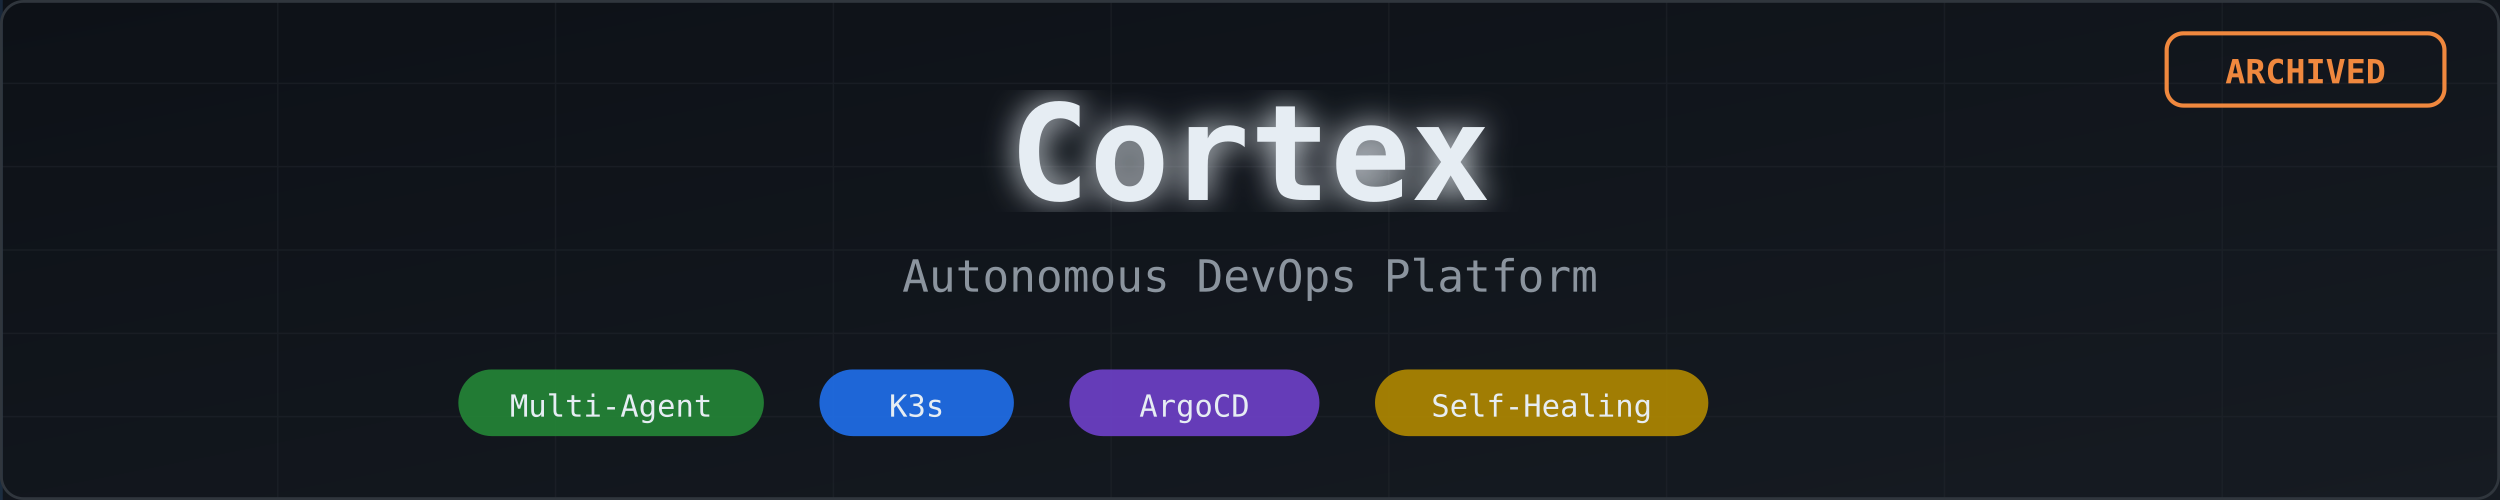
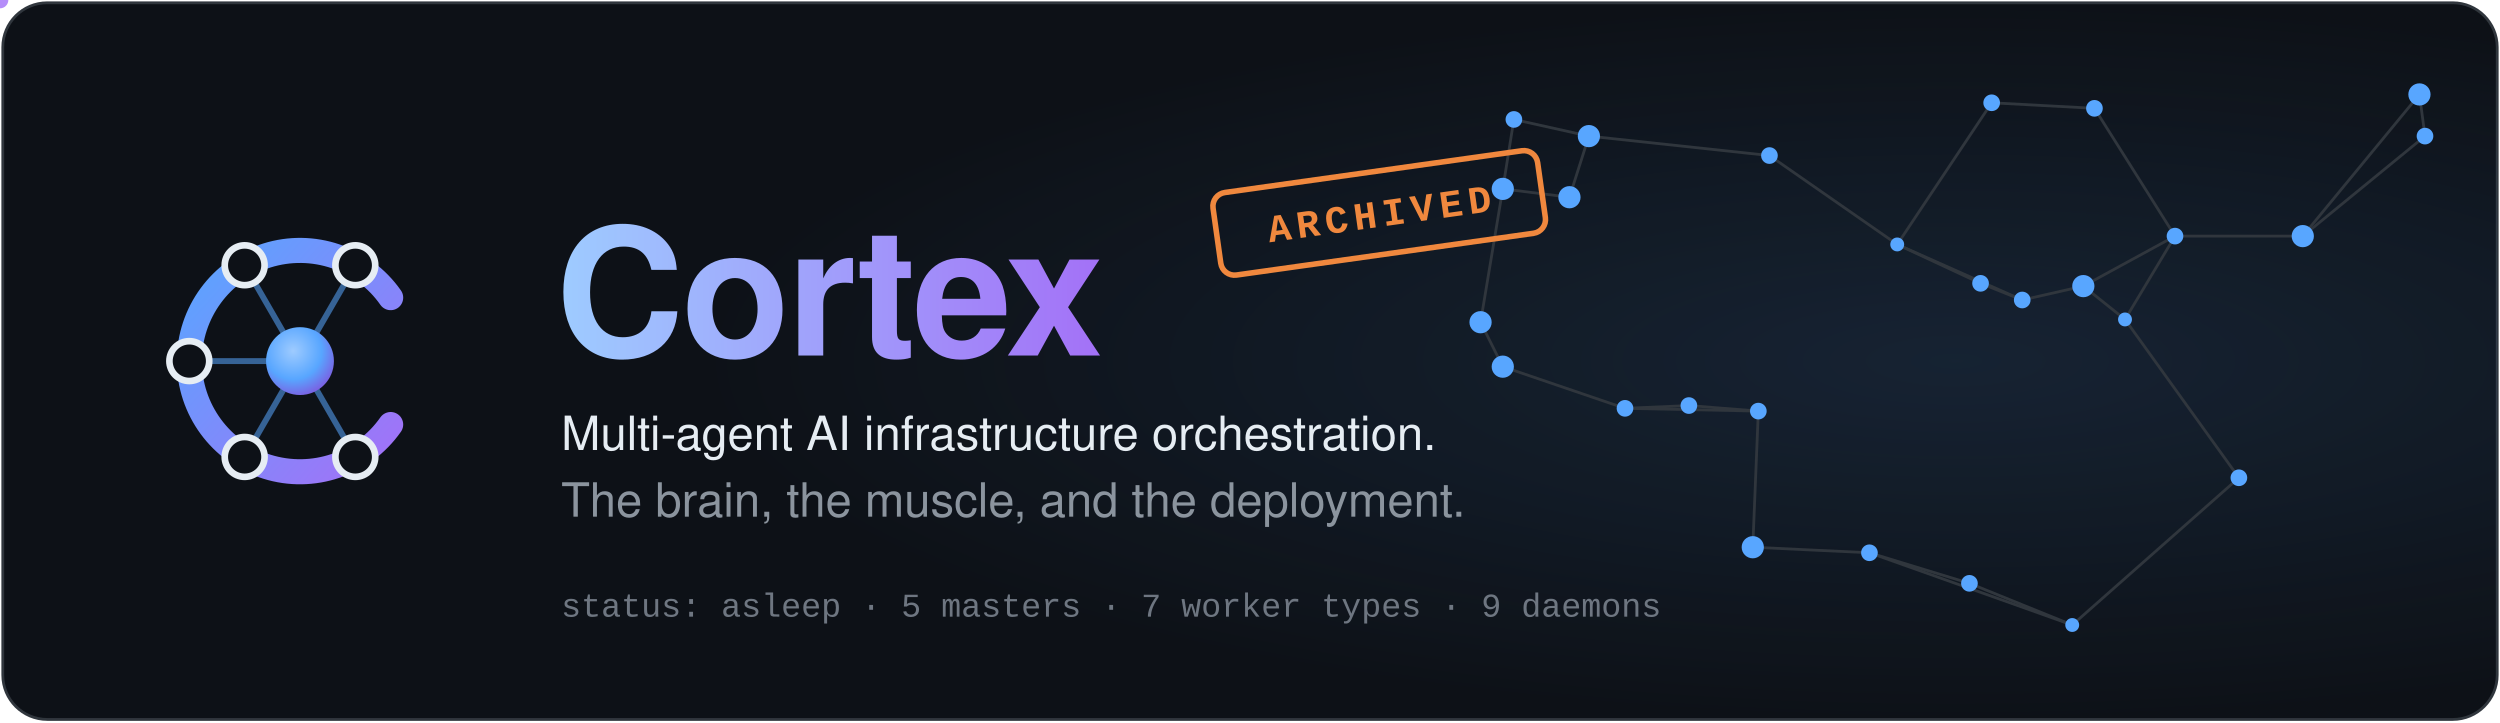
- <svg xmlns="http://www.w3.org/2000/svg" viewBox="0 0 900 180" width="900" height="180">
+ <svg xmlns="http://www.w3.org/2000/svg" viewBox="0 0 900 260" width="900" height="260" role="img" aria-labelledby="t d">
  <defs>
-     <linearGradient id="bg" x1="0" y1="0" x2="1" y2="1">
-       <stop offset="0%" stop-color="#0d1117" />
-       <stop offset="100%" stop-color="#161b22" />
+     <linearGradient id="ring" x1="0" y1="0" x2="1" y2="1">
+       <stop offset="0" stop-color="#58a6ff" />
+       <stop offset="1" stop-color="#a371f7" />
    </linearGradient>
-     <filter id="glow">
-       <feGaussianBlur stdDeviation="3" result="blur" />
-       <feMerge>
-         <feMergeNode in="blur" />
-         <feMergeNode in="SourceGraphic" />
-       </feMerge>
-     </filter>
-     <filter id="textGlow">
-       <feGaussianBlur stdDeviation="6" result="blur" />
-       <feMerge>
-         <feMergeNode in="blur" />
-         <feMergeNode in="SourceGraphic" />
-       </feMerge>
-     </filter>
+     <radialGradient id="core" cx="40%" cy="35%" r="70%">
+       <stop offset="0" stop-color="#9ecbff" />
+       <stop offset=".6" stop-color="#58a6ff" />
+       <stop offset="1" stop-color="#7d5be0" />
+     </radialGradient>
+     <radialGradient id="glow" cx="78%" cy="50%" r="50%">
+       <stop offset="0" stop-color="#58a6ff" stop-opacity=".12" />
+       <stop offset="1" stop-color="#58a6ff" stop-opacity="0" />
+     </radialGradient>
+     <linearGradient id="title" x1="0" x2="1">
+       <stop offset="0" stop-color="#9ecbff" />
+       <stop offset="1" stop-color="#a371f7" />
+     </linearGradient>
+     <path id="sig" d="M637 56 L683 88 L717 37 L754 39 L783 85 L750 103 L728 108" />
  </defs>
-   <rect width="900" height="180" fill="url(#bg)" />
-   <g stroke="#21262d" stroke-width="0.5" opacity="0.5">
-     <line x1="0" y1="30" x2="900" y2="30" />
-     <line x1="0" y1="60" x2="900" y2="60" />
-     <line x1="0" y1="90" x2="900" y2="90" />
-     <line x1="0" y1="120" x2="900" y2="120" />
-     <line x1="0" y1="150" x2="900" y2="150" />
-     <line x1="100" y1="0" x2="100" y2="180" />
-     <line x1="200" y1="0" x2="200" y2="180" />
-     <line x1="300" y1="0" x2="300" y2="180" />
-     <line x1="400" y1="0" x2="400" y2="180" />
-     <line x1="500" y1="0" x2="500" y2="180" />
-     <line x1="600" y1="0" x2="600" y2="180" />
-     <line x1="700" y1="0" x2="700" y2="180" />
-     <line x1="800" y1="0" x2="800" y2="180" />
+   <style>
+     .sans{font-family:"Segoe UI",-apple-system,BlinkMacSystemFont,Helvetica,Arial,sans-serif}
+     .mono{font-family:ui-monospace,SFMono-Regular,"SF Mono",Menlo,Consolas,"Liberation Mono",monospace}
+     .n{fill:#58a6ff;animation:breathe 6s ease-in-out infinite}
+     @keyframes breathe{0%,100%{opacity:.15}50%{opacity:.75}}
+     .core{animation:core 6s ease-in-out infinite}
+     @keyframes core{0%,100%{opacity:.55}50%{opacity:1}}
+     @media (prefers-reduced-motion:reduce){*{animation:none!important}.pkt{display:none}}
+   </style>
+   <rect x="1" y="1" width="898" height="258" rx="16" fill="#0d1117" stroke="#30363d" />
+   <rect x="1" y="1" width="898" height="258" rx="16" fill="url(#glow)" />
+   <g stroke="#30363d" stroke-width="1">
+     <line x1="637" y1="56" x2="572" y2="49" />
+     <line x1="637" y1="56" x2="683" y2="88" />
+     <line x1="754" y1="39" x2="717" y2="37" />
+     <line x1="754" y1="39" x2="783" y2="85" />
+     <line x1="713" y1="102" x2="728" y2="108" />
+     <line x1="713" y1="102" x2="683" y2="88" />
+     <line x1="541" y1="132" x2="533" y2="116" />
+     <line x1="541" y1="132" x2="585" y2="147" />
+     <line x1="533" y1="116" x2="541" y2="68" />
+     <line x1="545" y1="43" x2="572" y2="49" />
+     <line x1="545" y1="43" x2="541" y2="68" />
+     <line x1="673" y1="199" x2="746" y2="225" />
+     <line x1="673" y1="199" x2="631" y2="197" />
+     <line x1="673" y1="199" x2="709" y2="210" />
+     <line x1="565" y1="71" x2="572" y2="49" />
+     <line x1="565" y1="71" x2="541" y2="68" />
+     <line x1="746" y1="225" x2="806" y2="172" />
+     <line x1="746" y1="225" x2="709" y2="210" />
+     <line x1="728" y1="108" x2="750" y2="103" />
+     <line x1="728" y1="108" x2="683" y2="88" />
+     <line x1="871" y1="34" x2="829" y2="85" />
+     <line x1="871" y1="34" x2="873" y2="49" />
+     <line x1="829" y1="85" x2="783" y2="85" />
+     <line x1="829" y1="85" x2="873" y2="49" />
+     <line x1="631" y1="197" x2="633" y2="148" />
+     <line x1="585" y1="147" x2="633" y2="148" />
+     <line x1="585" y1="147" x2="608" y2="146" />
+     <line x1="750" y1="103" x2="765" y2="115" />
+     <line x1="750" y1="103" x2="783" y2="85" />
+     <line x1="717" y1="37" x2="683" y2="88" />
+     <line x1="765" y1="115" x2="806" y2="172" />
+     <line x1="765" y1="115" x2="783" y2="85" />
+     <line x1="633" y1="148" x2="608" y2="146" />
  </g>
-   <line x1="0" y1="90" x2="900" y2="90" stroke="#58a6ff" stroke-width="1" opacity="0">
-     <animate attributeName="opacity" values="0;0.4;0" dur="4s" repeatCount="indefinite" />
-   </line>
-   <rect x="-100" y="0" width="100" height="180" fill="none">
-     <animate attributeName="x" values="-100;900" dur="4s" repeatCount="indefinite" />
-   </rect>
-   <line x1="0" y1="0" x2="0" y2="180" stroke="#58a6ff" stroke-width="2" opacity="0.15">
-     <animate attributeName="x1" values="-10;910" dur="4s" repeatCount="indefinite" />
-     <animate attributeName="x2" values="-10;910" dur="4s" repeatCount="indefinite" />
-   </line>
-   <text x="450" y="72" text-anchor="middle" font-family="'SF Mono','Fira Code','Cascadia Code',monospace" font-size="48" font-weight="700" fill="#e6edf3" filter="url(#textGlow)">Cortex</text>
-   <text x="450" y="105" text-anchor="middle" font-family="'SF Mono','Fira Code','Cascadia Code',monospace" font-size="16" fill="#8b949e">Autonomous DevOps Platform</text>
-   <rect x="780" y="12" width="100" height="26" rx="6" fill="none" stroke="#f0883e" stroke-width="1.5" />
-   <text x="830" y="30" text-anchor="middle" font-family="'SF Mono','Fira Code','Cascadia Code',monospace" font-size="12" font-weight="600" fill="#f0883e">ARCHIVED</text>
-   <g transform="translate(450, 145)" text-anchor="middle">
-     <rect x="-285" y="-12" width="110" height="24" rx="12" fill="#238636" opacity="0.9" />
-     <text x="-230" y="5" font-family="'SF Mono','Fira Code','Cascadia Code',monospace" font-size="11" fill="#e6edf3" text-anchor="middle">Multi-Agent</text>
-     <rect x="-155" y="-12" width="70" height="24" rx="12" fill="#1f6feb" opacity="0.9" />
-     <text x="-120" y="5" font-family="'SF Mono','Fira Code','Cascadia Code',monospace" font-size="11" fill="#e6edf3" text-anchor="middle">K3s</text>
-     <rect x="-65" y="-12" width="90" height="24" rx="12" fill="#6e40c9" opacity="0.9" />
-     <text x="-20" y="5" font-family="'SF Mono','Fira Code','Cascadia Code',monospace" font-size="11" fill="#e6edf3" text-anchor="middle">ArgoCD</text>
-     <rect x="45" y="-12" width="120" height="24" rx="12" fill="#b08800" opacity="0.9" />
-     <text x="105" y="5" font-family="'SF Mono','Fira Code','Cascadia Code',monospace" font-size="11" fill="#e6edf3" text-anchor="middle">Self-Healing</text>
+   <circle class="n" cx="637" cy="56" r="3" style="animation-delay:-1.0s" />
+   <circle class="n" cx="754" cy="39" r="3" style="animation-delay:-0.9s" />
+   <circle class="n" cx="713" cy="102" r="3" style="animation-delay:-2.5s" />
+   <circle class="n" cx="541" cy="132" r="4" style="animation-delay:-0.5s" />
+   <circle class="n" cx="533" cy="116" r="4" style="animation-delay:-3.4s" />
+   <circle class="n" cx="545" cy="43" r="3" style="animation-delay:-2.0s" />
+   <circle class="n" cx="673" cy="199" r="3" style="animation-delay:-3.6s" />
+   <circle class="n" cx="565" cy="71" r="4" style="animation-delay:-4.8s" />
+   <circle class="n" cx="746" cy="225" r="2.5" style="animation-delay:-5.0s" />
+   <circle class="n" cx="728" cy="108" r="3" style="animation-delay:-2.8s" />
+   <circle class="n" cx="871" cy="34" r="4" style="animation-delay:-0.4s" />
+   <circle class="n" cx="829" cy="85" r="4" style="animation-delay:-4.2s" />
+   <circle class="n" cx="572" cy="49" r="4" style="animation-delay:-3.5s" />
+   <circle class="n" cx="631" cy="197" r="4" style="animation-delay:-4.9s" />
+   <circle class="n" cx="585" cy="147" r="3" style="animation-delay:-4.3s" />
+   <circle class="n" cx="750" cy="103" r="4" style="animation-delay:-2.1s" />
+   <circle class="n" cx="717" cy="37" r="3" style="animation-delay:-2.1s" />
+   <circle class="n" cx="541" cy="68" r="4" style="animation-delay:-0.7s" />
+   <circle class="n" cx="765" cy="115" r="2.5" style="animation-delay:-1.3s" />
+   <circle class="n" cx="633" cy="148" r="3" style="animation-delay:-0.8s" />
+   <circle class="n" cx="683" cy="88" r="2.5" style="animation-delay:-2.4s" />
+   <circle class="n" cx="806" cy="172" r="3" style="animation-delay:-0.5s" />
+   <circle class="n" cx="608" cy="146" r="3" style="animation-delay:-2.4s" />
+   <circle class="n" cx="709" cy="210" r="3" style="animation-delay:-5.3s" />
+   <circle class="n" cx="783" cy="85" r="3" style="animation-delay:-5.2s" />
+   <circle class="n" cx="873" cy="49" r="3" style="animation-delay:-4.2s" />
+   <circle class="pkt" r="3" fill="#a371f7" opacity=".8">
+     <animateMotion dur="14s" repeatCount="indefinite">
+       <mpath href="#sig" />
+     </animateMotion>
+   </circle>
+   <g transform="translate(40 62) scale(0.2656)">
+     <path d="M378.9 170.0A150 150 0 1 0 378.9 342.0" fill="none" stroke="url(#ring)" stroke-width="34" stroke-linecap="round" />
+     <g stroke="#58a6ff" stroke-opacity=".55" stroke-width="8">
+       <line x1="256" y1="256" x2="331.0" y2="126.1" />
+       <line x1="256" y1="256" x2="181.0" y2="126.1" />
+       <line x1="256" y1="256" x2="106.0" y2="256.0" />
+       <line x1="256" y1="256" x2="181.0" y2="385.9" />
+       <line x1="256" y1="256" x2="331.0" y2="385.9" />
+     </g>
+     <circle class="m m0" cx="331.0" cy="126.1" r="27" fill="#0d1117" stroke="#e6edf3" stroke-width="9" />
+     <circle class="m m1" cx="181.0" cy="126.1" r="27" fill="#0d1117" stroke="#e6edf3" stroke-width="9" />
+     <circle class="m m2" cx="106.0" cy="256.0" r="27" fill="#0d1117" stroke="#e6edf3" stroke-width="9" />
+     <circle class="m m3" cx="181.0" cy="385.9" r="27" fill="#0d1117" stroke="#e6edf3" stroke-width="9" />
+     <circle class="m m4" cx="331.0" cy="385.9" r="27" fill="#0d1117" stroke="#e6edf3" stroke-width="9" />
+     <circle class="core" cx="256" cy="256" r="46" fill="url(#core)" />
  </g>
-   <rect x="0.5" y="0.5" width="899" height="179" rx="8" fill="none" stroke="#30363d" stroke-width="1" />
+   <text x="200" y="128" class="sans" font-size="64" font-weight="700" fill="url(#title)" letter-spacing="-1">Cortex</text>
+   <text x="202" y="162" class="sans" font-size="17" fill="#e6edf3">Multi-agent AI infrastructure orchestration.</text>
+   <text x="202" y="186" class="sans" font-size="17" fill="#8b949e">The brain, the muscle, and the deployment.</text>
+   <g transform="translate(436 70) rotate(-8)">
+     <rect x="0" y="0" width="118" height="30" rx="5" fill="none" stroke="#f0883e" stroke-width="2" />
+     <text x="59" y="20" text-anchor="middle" class="mono" font-size="14" font-weight="700" fill="#f0883e" letter-spacing="2">ARCHIVED</text>
+   </g>
+   <text x="202" y="222" class="mono" font-size="12" fill="#6e7681">status: asleep · 5 masters · 7 worker types · 9 daemons</text>
</svg>
